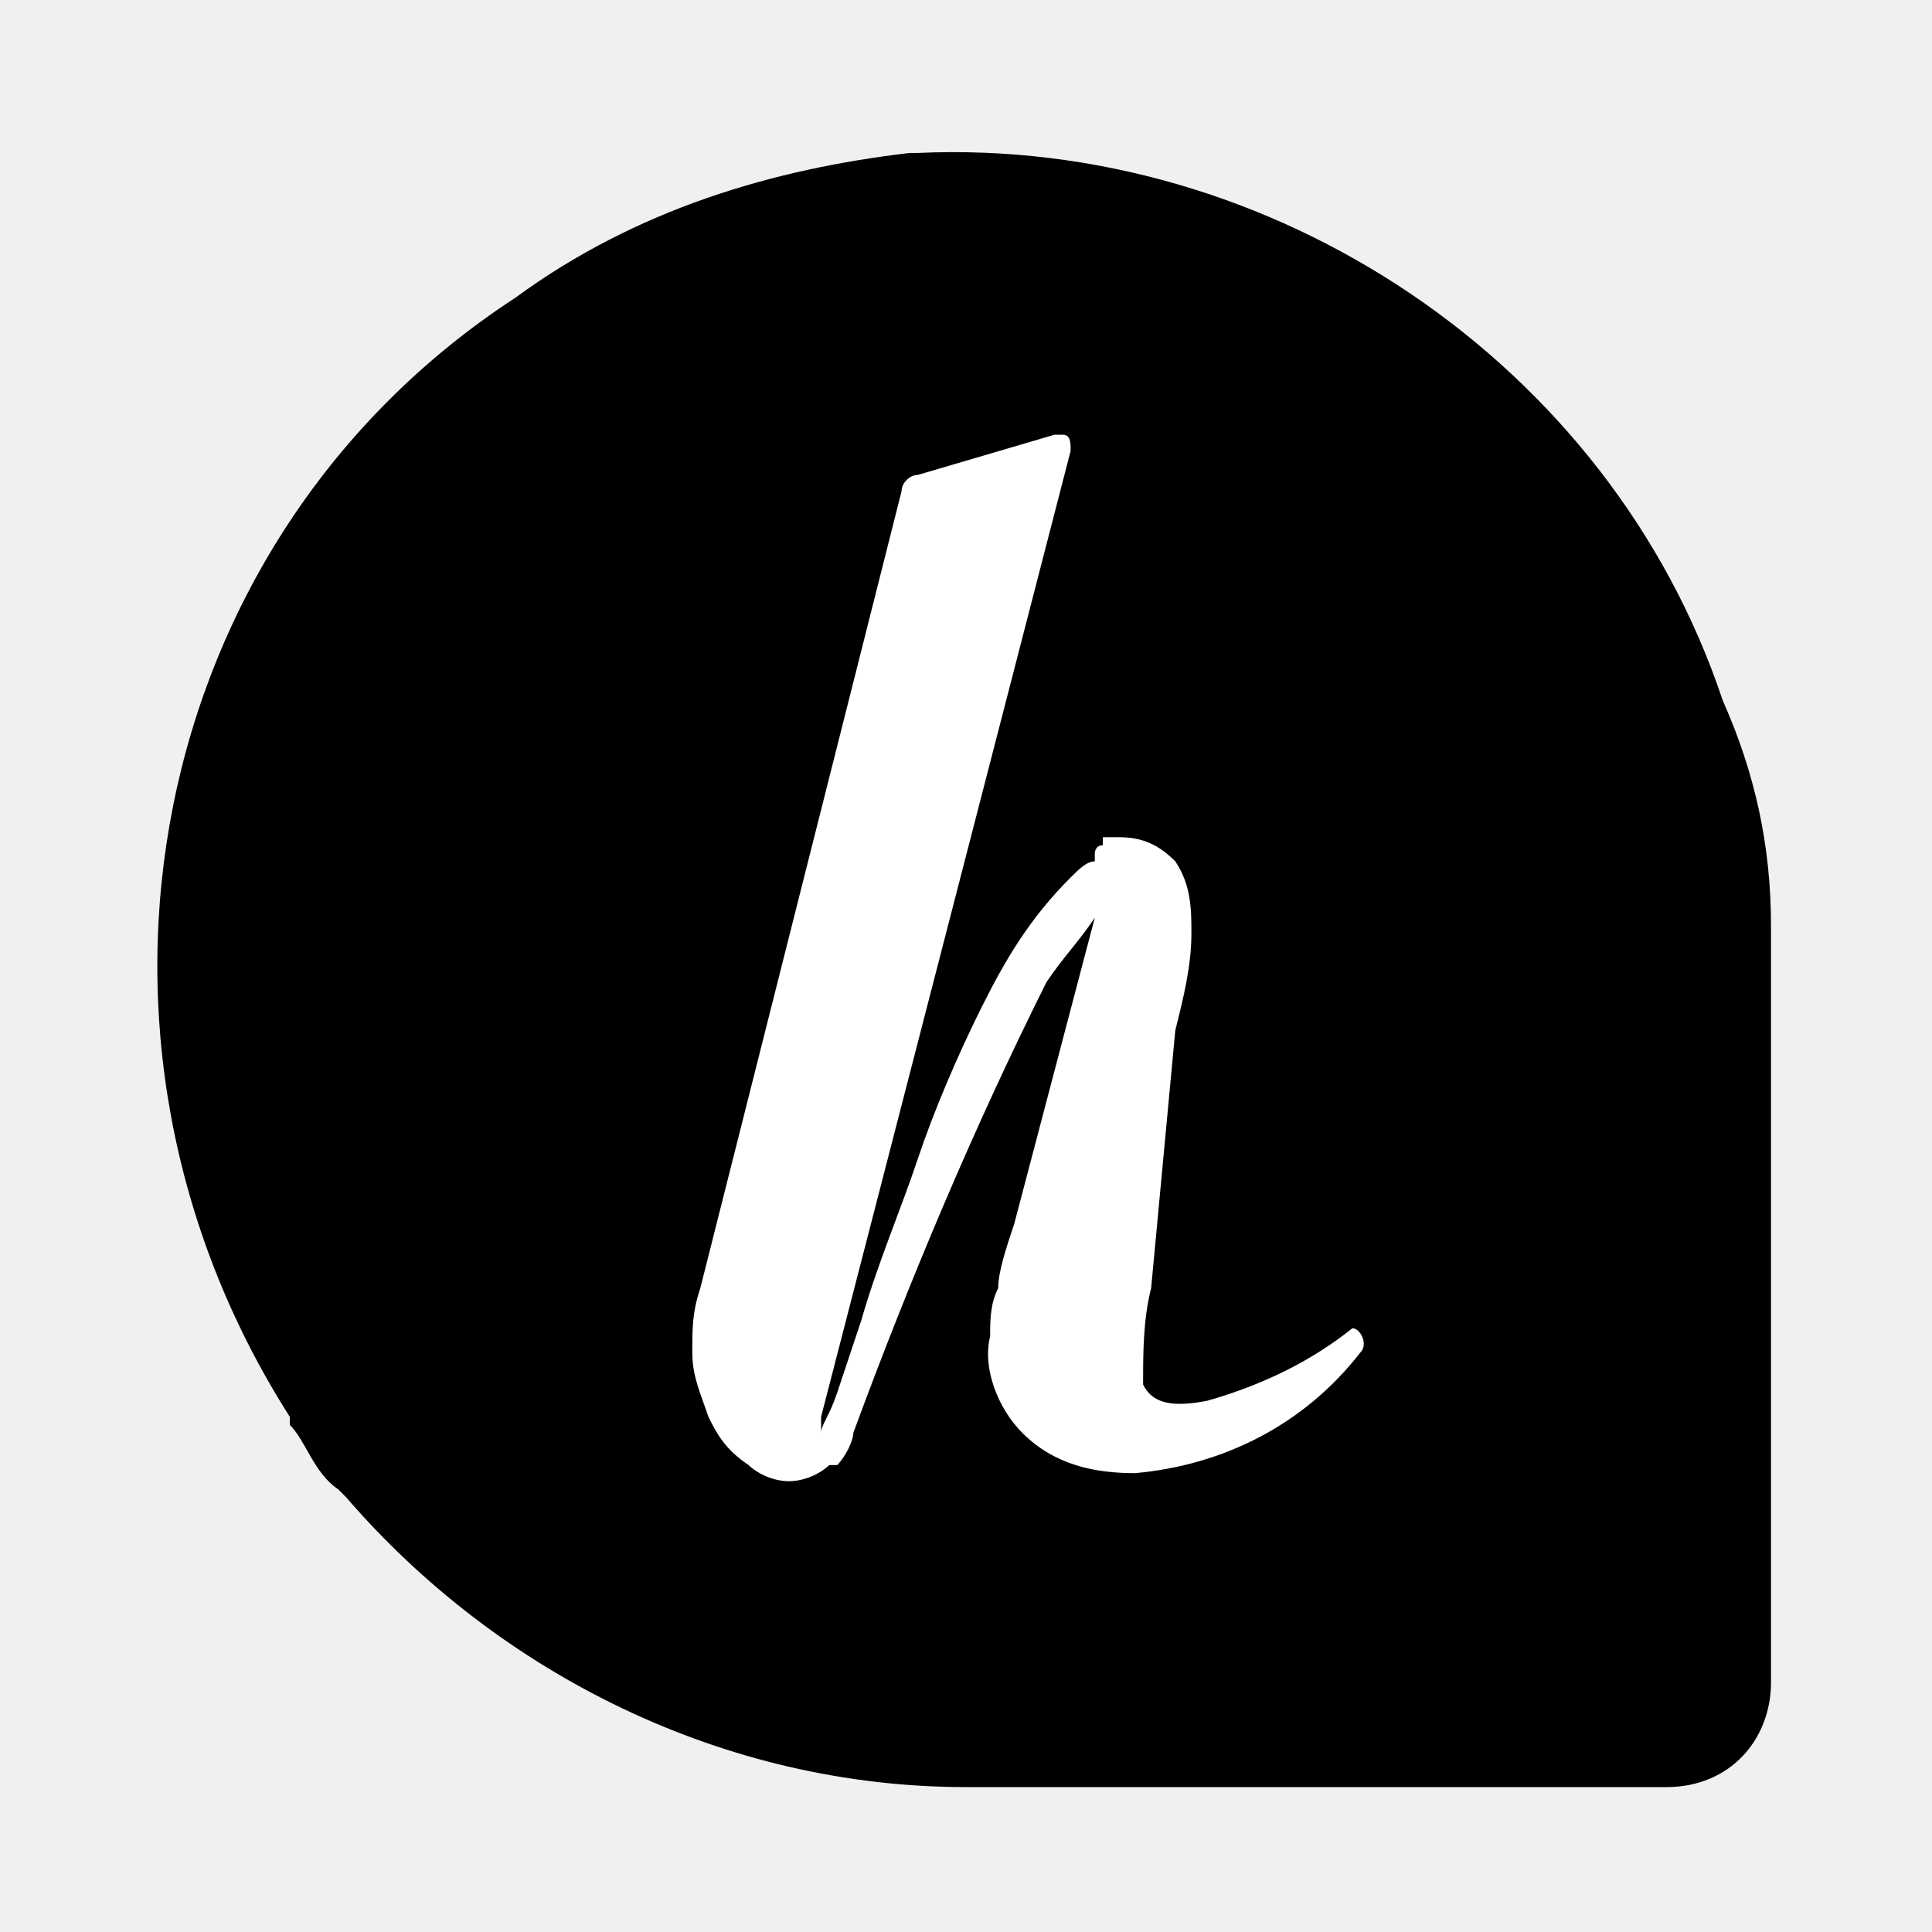
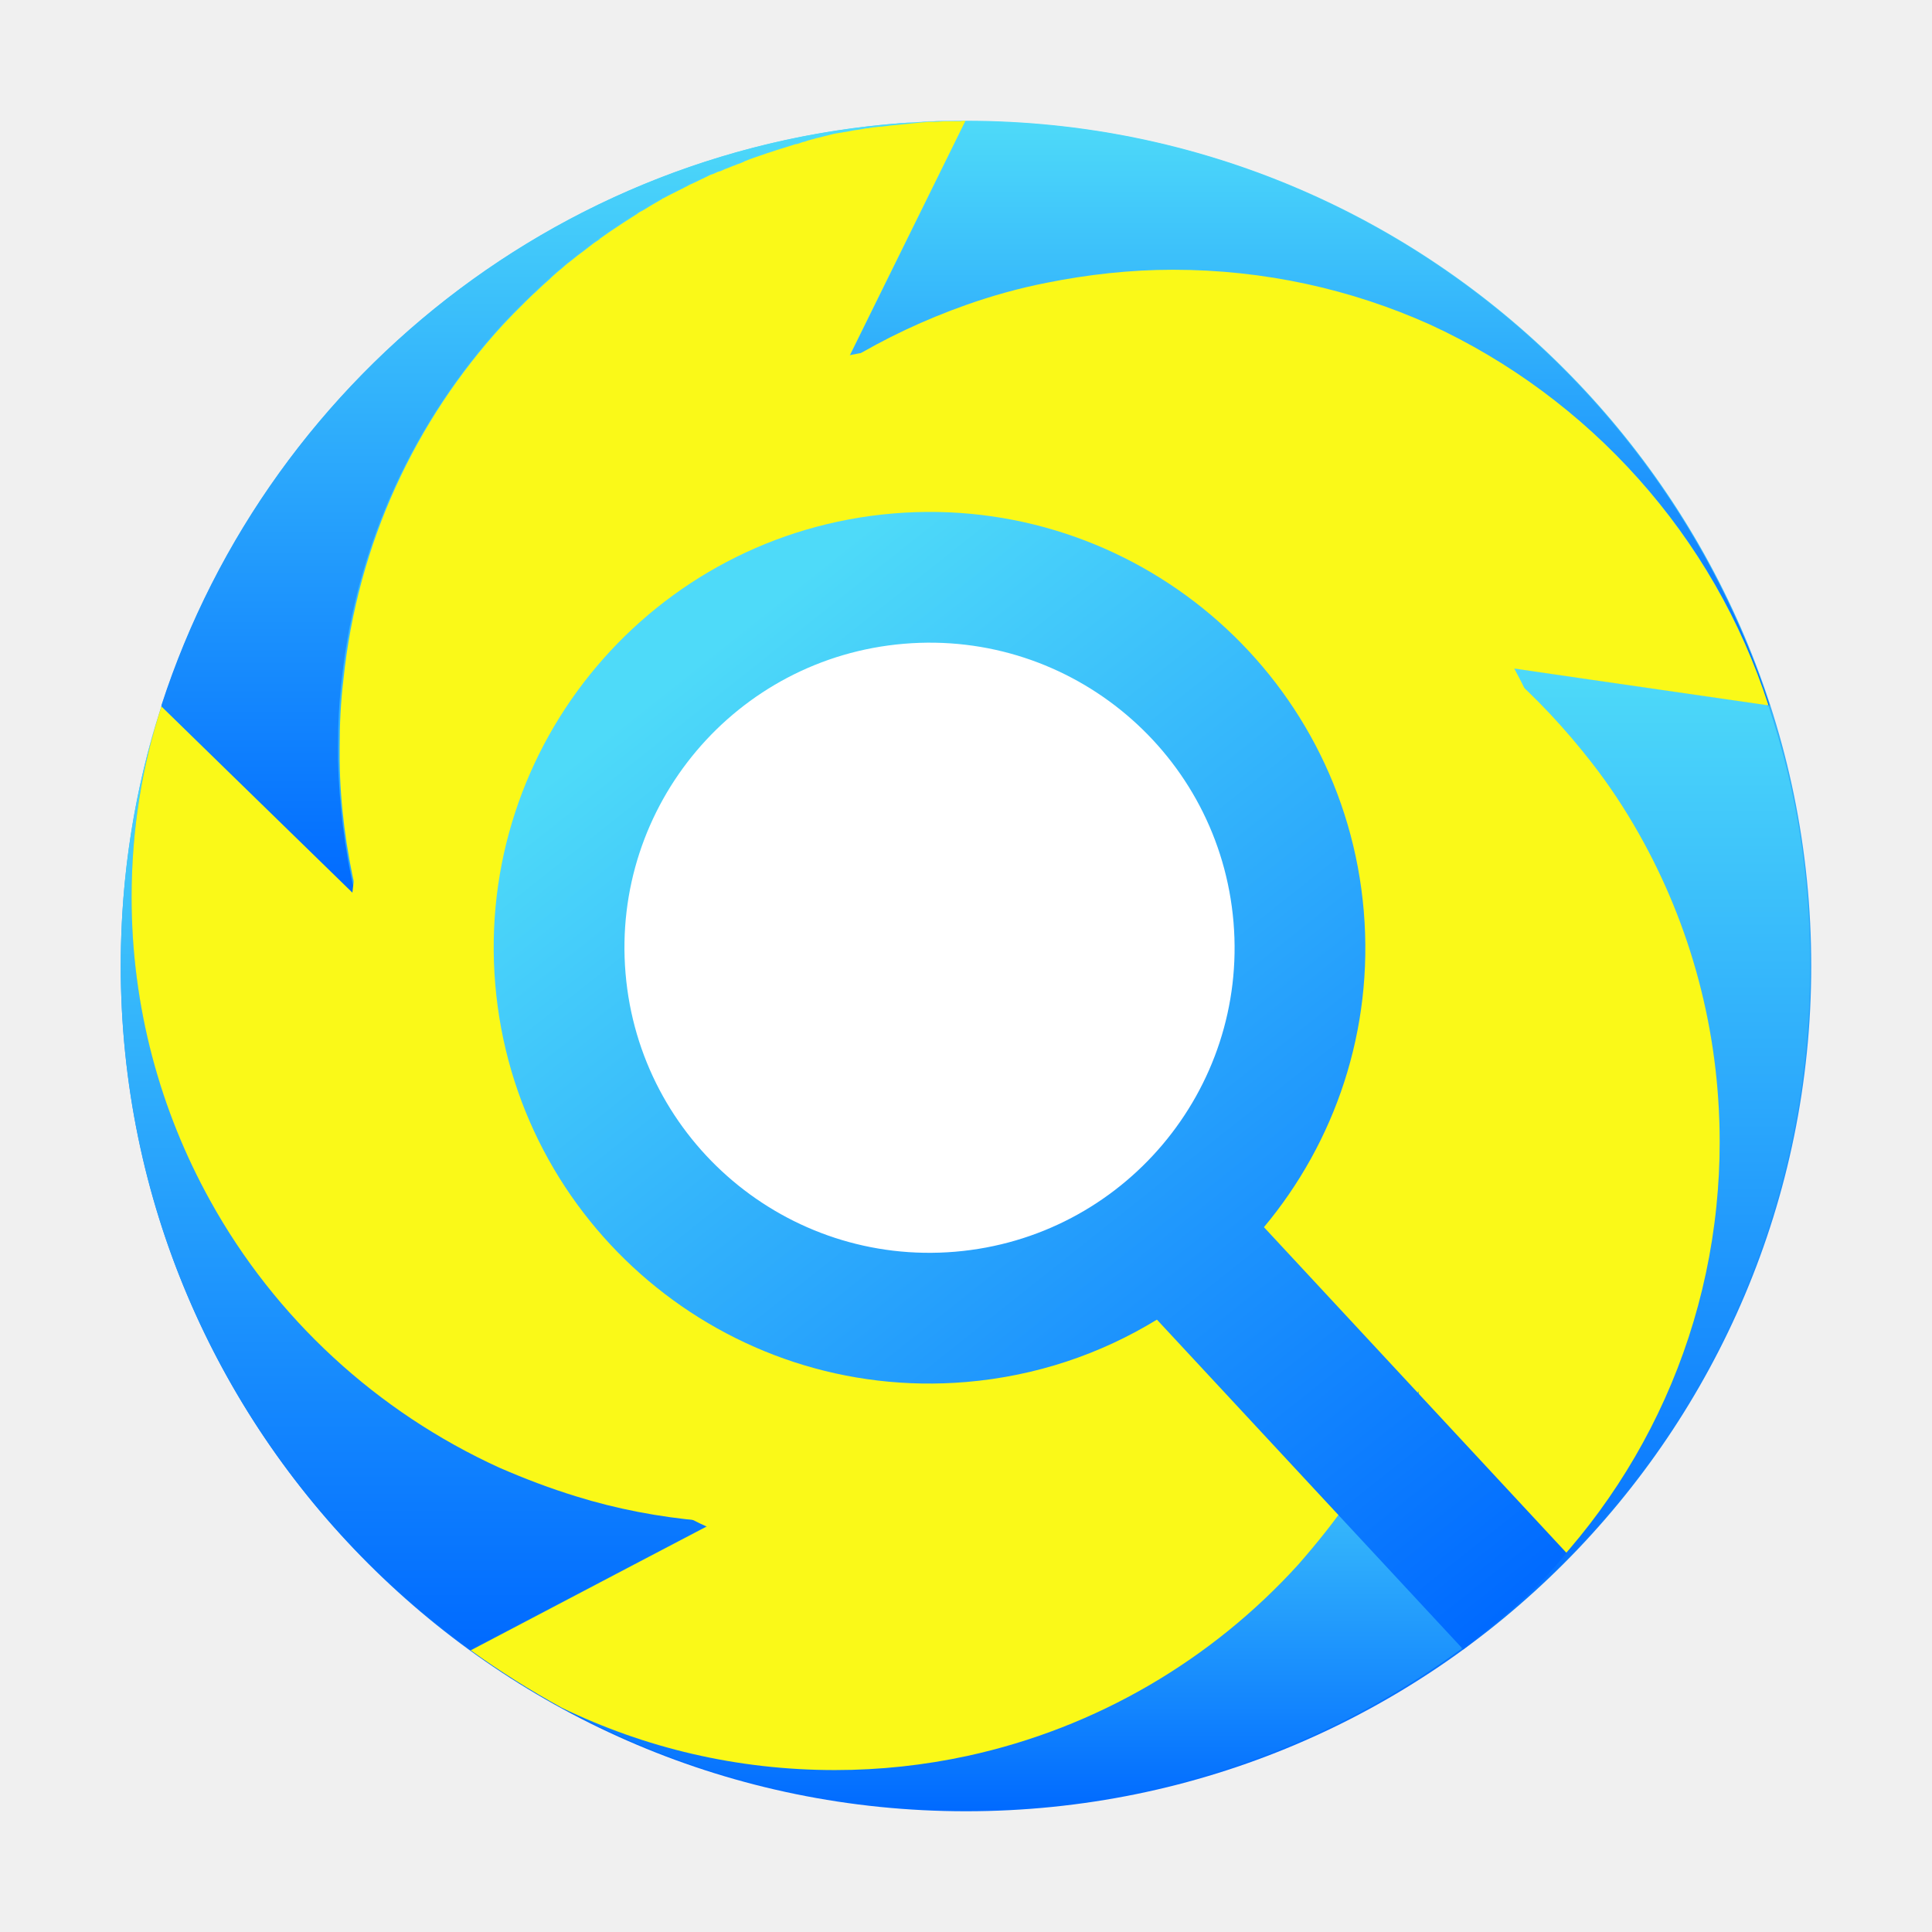
- <svg xmlns="http://www.w3.org/2000/svg" viewBox="0 0 24 24" color="#07aae4" focusable="false" aria-hidden="true">
-   <path d="M22 11.5c0-1-.2-1.9-.6-2.8-1.4-4.2-5.6-7-10-6.8h-.1c-1.7.2-3.4.7-4.9 1.8-4.6 3-5.8 9.2-2.8 13.9v.1c.2.2.3.6.6.8l.1.1c1.9 2.2 4.7 3.6 7.7 3.6h8.7c.8 0 1.3-.6 1.3-1.3v-9.4z" />
-   <path fill="#FFF" d="M16.9 16.8c-.7.9-1.7 1.4-2.8 1.5-.5 0-1-.1-1.4-.5-.3-.3-.5-.8-.4-1.2 0-.2 0-.4.1-.6 0-.2.1-.5.2-.8l1-3.8c-.2.3-.4.5-.6.8-.9 1.8-1.7 3.7-2.4 5.6 0 .1-.1.3-.2.4h-.1c-.1.1-.3.2-.5.2s-.4-.1-.5-.2c-.3-.2-.4-.4-.5-.6-.1-.3-.2-.5-.2-.8s0-.5.1-.8l2.5-9.9c0-.1.1-.2.2-.2l1.7-.5h.1c.1 0 .1.1.1.2l-3.1 12v.2c0-.1.1-.2.2-.5l.3-.9c.2-.7.5-1.4.7-2s.5-1.3.8-1.9c.3-.6.6-1.1 1.1-1.6.1-.1.2-.2.3-.2v-.1s0-.1.1-.1v-.1h.2c.3 0 .5.1.7.3.2.3.2.6.2.9 0 .4-.1.8-.2 1.2l-.3 3.2c-.1.4-.1.8-.1 1.2.1.2.3.3.8.2.7-.2 1.3-.5 1.8-.9.1 0 .2.2.1.3z" />
+ <svg xmlns="http://www.w3.org/2000/svg" width="1024" height="1024" viewBox="0 0 1024 1024" fill="none">
+   <circle cx="512" cy="512" r="448" fill="url(#paint0_linear_661_117)" />
+   <path d="M505.969 64C504.533 64 503.097 64 501.661 64C501.374 64 500.8 64 500.512 64C498.502 64 496.492 64 494.769 64.287C493.907 64.287 493.046 64.287 492.184 64.287C491.036 64.287 489.6 64.287 488.451 64.574C482.707 64.862 476.964 65.436 471.22 66.297C469.784 66.585 468.348 66.585 466.912 66.872C466.625 66.872 466.338 66.872 466.051 66.872C465.189 66.872 464.328 67.159 463.179 67.159C462.318 67.159 461.743 67.446 460.882 67.446C460.307 67.446 460.02 67.733 459.446 67.733C459.159 67.733 459.159 67.733 458.871 67.733C457.148 68.02 455.712 68.308 453.989 68.595H453.702C451.405 68.882 449.394 69.456 447.097 69.744C446.523 69.744 445.948 70.031 445.374 70.031C443.364 70.318 441.641 70.892 439.63 71.18C437.62 71.467 435.61 72.041 433.887 72.615C433.6 72.615 433.025 72.903 432.738 72.903C432.451 72.903 432.164 73.19 431.589 73.19C431.015 73.477 430.153 73.477 429.579 73.764C429.005 74.051 428.43 74.051 427.569 74.338C427.282 74.338 426.995 74.626 426.707 74.626C426.133 74.913 425.271 74.913 424.697 75.2C423.836 75.487 422.974 75.774 422.112 76.061C421.251 76.349 420.677 76.349 419.815 76.636C416.943 77.497 414.359 78.359 411.487 79.221C409.189 80.082 406.892 80.656 404.594 81.518C401.148 82.667 397.702 83.815 394.256 85.251C393.969 85.538 393.394 85.538 393.107 85.826C391.959 86.4 390.523 86.687 389.374 87.261C387.651 87.836 385.928 88.697 384.205 89.272C383.343 89.559 382.482 89.846 381.62 90.421C380.471 90.995 379.323 91.282 377.887 91.856C377.6 91.856 377.312 92.144 377.025 92.144C376.738 92.144 376.451 92.431 376.164 92.431C375.589 92.718 375.015 93.005 374.441 93.292C374.153 93.579 373.579 93.579 373.292 93.867C371.282 94.728 369.271 95.59 367.261 96.739C365.825 97.313 364.677 97.887 363.241 98.749C362.379 99.036 361.805 99.61 360.943 99.897C360.369 100.185 359.795 100.472 359.22 100.759C357.497 101.621 355.774 102.482 354.051 103.344C353.189 103.918 352.328 104.205 351.466 104.779C351.466 104.779 351.466 104.779 351.179 104.779C350.03 105.354 348.594 106.215 347.446 107.077C346.871 107.364 346.01 107.938 345.436 108.226C344.861 108.513 344.574 108.8 344 109.087C343.138 109.662 342.564 109.949 341.702 110.523C341.128 110.81 340.266 111.385 339.692 111.672C339.118 111.959 338.543 112.533 337.682 112.821C337.682 112.821 337.394 112.821 337.394 113.108C335.097 114.544 332.512 115.979 330.215 117.703C328.492 118.851 326.769 120 325.046 121.149C324.184 121.723 323.323 122.297 322.461 122.872C320.738 124.021 319.302 125.169 317.579 126.318C317.292 126.318 317.005 126.605 317.005 126.892C316.718 127.179 316.43 127.179 316.143 127.467C315.569 127.754 314.994 128.328 314.42 128.615C312.697 130.051 310.974 131.2 309.251 132.636C307.241 134.359 304.943 135.795 302.933 137.518C301.497 138.667 299.774 140.103 298.338 141.251C297.189 142.113 296.041 143.262 294.892 144.123C294.03 144.985 292.882 145.846 292.02 146.708C291.733 146.995 291.446 147.282 291.159 147.569C288.861 149.579 286.277 151.877 283.979 154.174C281.969 156.185 279.959 158.195 277.948 159.918C275.938 161.928 273.928 163.938 271.918 165.949C269.907 167.959 268.184 169.969 266.174 171.979C219.938 222.81 188.923 287.713 181.169 359.795C179.733 371.569 179.159 383.631 179.159 395.979C179.159 398.277 179.159 400.287 179.159 402.585C179.733 426.42 182.605 449.682 187.774 472.082C187.774 472.944 187.487 473.518 187.487 474.379L153.312 441.067L85.538 374.441C85.538 374.154 85.538 374.154 85.825 373.867H85.538C143.261 195.815 309.251 66.585 505.969 64Z" fill="url(#paint1_linear_661_117)" />
+   <path d="M937.887 373.867H937.313C908.595 283.98 842.543 210.749 757.251 172.554C715.61 153.888 669.661 143.549 621.128 143.549C598.154 143.549 575.754 145.847 554.215 150.441C539.569 153.313 525.497 157.334 511.425 162.216C489.313 169.97 468.349 180.021 448.82 191.795L469.21 150.441L511.713 64.288C513.723 64.288 515.733 64.288 517.743 64.288C714.174 66.585 880.164 195.816 937.887 373.867Z" fill="url(#paint2_linear_661_117)" />
+   <path d="M376.164 807.795L334.523 829.621L249.231 874.421C248.944 874.133 248.656 873.846 248.082 873.559C230.851 860.923 214.482 847.138 198.974 832.205C115.692 751.22 64 637.497 64 511.713C64 463.754 71.467 417.518 85.538 374.154C75.2 406.031 69.744 439.918 69.744 475.241C69.744 533.538 84.964 588.39 111.385 636.061C145.846 698.092 199.549 748.062 264.738 777.641C277.949 783.672 291.446 788.841 305.518 792.862C326.769 799.467 349.169 803.774 372.144 805.785C373.58 806.646 375.015 807.22 376.164 807.795Z" fill="url(#paint3_linear_661_117)" />
+   <path d="M959.426 511.714C959.426 660.472 886.769 792.575 775.057 873.847C849.149 819.857 899.98 735.714 909.744 639.508C910.893 628.308 911.467 617.108 911.467 605.621C911.467 546.175 895.959 490.175 868.39 441.929C860.923 428.719 852.595 416.083 843.405 404.308C829.621 386.216 813.826 369.56 796.595 354.626C796.308 354.052 796.021 353.765 795.734 353.19L841.108 359.796L936.451 373.58C936.451 373.867 936.739 374.155 936.739 374.442L937.313 374.155C951.959 417.519 959.426 463.755 959.426 511.714Z" fill="url(#paint4_linear_661_117)" />
+   <path d="M773.907 874.421C700.389 927.836 609.641 959.426 511.712 959.426C434.174 959.426 361.23 939.611 297.477 904.862C341.128 926.113 390.236 937.888 442.215 937.888C466.338 937.888 489.887 935.303 512.287 930.421C581.21 915.488 642.092 879.303 687.753 829.047C698.092 817.847 707.282 805.785 715.897 793.149C728.246 775.057 738.871 756.103 747.487 735.713C748.636 734.565 749.784 733.416 750.646 732.267L758.4 777.067L774.769 873.272C774.769 874.134 774.482 874.421 773.907 874.421Z" fill="url(#paint5_linear_661_117)" />
+   <path d="M747.775 736C739.16 756.103 728.534 775.344 716.185 793.436C707.57 806.072 698.093 817.846 688.042 829.333C642.38 879.59 581.498 915.774 512.575 930.708C489.888 935.59 466.626 938.174 442.503 938.174C390.524 938.174 341.703 926.4 297.765 905.149C281.108 895.959 265.026 885.908 249.519 874.708L334.811 829.908L376.452 808.082L379.037 806.646L458.585 765.005C475.529 774.482 493.334 782.523 511.713 789.128C545.888 801.19 582.934 807.795 621.416 807.795C629.17 807.795 637.211 807.508 644.965 806.933L647.549 808.369C648.985 807.795 650.421 807.221 651.57 806.359C687.754 788.841 720.206 765.005 747.775 736Z" fill="#FAF918" />
+   <path d="M372.144 806.072C349.17 804.062 326.77 799.754 305.518 793.149C291.447 788.841 277.949 783.672 264.739 777.929C199.836 748.349 145.847 698.667 111.385 636.349C84.965 588.677 69.744 533.826 69.744 475.529C69.744 440.206 75.201 406.318 85.539 374.441L153.888 441.067L188.062 474.38L189.211 475.529L254.113 538.708C250.38 557.662 248.083 577.19 247.508 597.293C247.508 600.165 247.508 602.749 247.508 605.621C247.508 650.421 256.411 693.498 272.78 732.554V732.841L273.067 733.129C300.924 763.282 334.524 788.267 372.144 806.072Z" fill="#FAF918" />
+   <path d="M511.713 64L469.21 150.154L448.821 191.508C448.246 191.795 447.672 192.082 447.097 192.369C447.385 192.369 447.959 192.082 448.246 192.082L407.179 275.938C386.503 278.236 366.4 282.256 347.159 288C302.646 301.21 262.154 323.61 227.692 352.903C227.405 352.903 227.405 353.19 227.118 353.477H227.405C207.303 389.374 193.805 429.579 188.636 472.369C183.467 449.969 180.308 426.708 180.021 402.872C180.021 400.574 180.021 398.564 180.021 396.267C180.021 383.918 180.595 371.856 182.031 360.082C189.497 288 220.226 222.81 266.462 172.267C268.472 170.256 270.195 168.246 272.205 166.236C274.215 164.226 276.226 162.215 278.236 160.205C280.246 158.195 282.256 156.185 284.267 154.462C286.564 152.164 288.862 150.154 291.446 147.856C291.733 147.569 292.021 147.282 292.308 146.995C293.169 146.133 294.318 145.272 295.179 144.41C296.328 143.549 297.477 142.4 298.626 141.538C300.062 140.103 301.785 138.954 303.221 137.805C305.231 136.082 307.528 134.359 309.538 132.923C311.262 131.487 312.985 130.338 314.708 128.903C315.282 128.615 315.856 128.041 316.431 127.754C316.718 127.467 317.005 127.467 317.292 127.179C317.579 127.179 317.579 126.892 317.867 126.605C319.59 125.456 321.026 124.308 322.749 123.159C323.61 122.585 324.472 122.01 325.333 121.436C327.056 120.287 328.779 119.138 330.503 117.99C332.8 116.554 335.385 114.831 337.682 113.395C337.682 113.395 337.969 113.395 337.969 113.108C338.544 112.821 339.118 112.246 339.979 111.959C340.554 111.672 341.415 111.097 341.99 110.81C342.851 110.236 343.426 109.949 344.287 109.374C344.862 109.087 345.149 108.8 345.723 108.513C346.297 108.226 347.159 107.651 347.733 107.364C349.169 106.503 350.318 105.928 351.467 105.067C351.467 105.067 351.467 105.067 351.754 105.067C352.615 104.492 353.477 104.205 354.338 103.631C356.062 102.769 357.785 101.908 359.508 101.046C360.082 100.759 360.656 100.472 361.231 100.185C362.092 99.897 362.667 99.323 363.528 99.036C364.964 98.174 366.113 97.6 367.549 97.026C369.559 96.164 371.569 95.015 373.579 94.154C373.867 93.867 374.441 93.867 374.728 93.579C375.303 93.292 375.877 93.005 376.451 92.718C376.738 92.718 377.026 92.431 377.313 92.431C377.6 92.431 377.887 92.144 378.174 92.144C379.323 91.569 380.472 90.995 381.908 90.708C382.769 90.421 383.631 89.846 384.492 89.559C386.215 88.985 387.938 88.123 389.662 87.549C390.81 86.974 392.246 86.687 393.395 86.113C393.969 85.826 394.256 85.826 394.544 85.538C397.99 84.103 401.436 82.954 404.882 81.805C407.179 80.944 409.477 80.369 411.774 79.508C414.646 78.646 417.231 77.785 420.103 76.923C420.964 76.636 421.538 76.349 422.4 76.349C423.262 76.061 424.123 75.774 424.985 75.487C425.559 75.2 426.421 75.2 426.995 74.913C427.282 74.913 427.569 74.626 427.856 74.626C428.431 74.338 429.005 74.338 429.867 74.051C430.441 73.764 431.303 73.764 431.877 73.477C432.164 73.477 432.451 73.19 433.026 73.19C433.313 73.19 433.887 72.903 434.174 72.903C436.185 72.328 437.908 72.041 439.918 71.467C441.928 70.892 443.651 70.605 445.662 70.318C446.236 70.318 446.81 70.031 447.385 70.031C449.682 69.744 451.692 69.169 453.99 68.882H454.277C455.713 68.595 457.436 68.308 459.159 68.02C459.159 68.02 459.446 68.02 459.733 68.02C460.308 68.02 460.595 68.02 461.169 67.733C462.031 67.733 462.605 67.446 463.467 67.446C464.328 67.446 465.19 67.159 466.338 67.159C466.626 67.159 466.913 67.159 467.2 67.159C468.636 66.872 470.072 66.872 471.508 66.585C477.251 66.01 482.995 65.436 488.738 64.862C489.887 64.862 491.036 64.574 492.472 64.574C493.333 64.574 494.195 64.574 495.056 64.574C497.067 64.574 499.077 64.287 500.8 64.287C501.087 64.287 501.662 64.287 501.949 64.287C503.385 64.287 504.821 64.287 506.256 64.287C507.118 64.287 508.267 64.287 509.128 64.287C509.703 64 510.851 64 511.713 64Z" fill="#FAF918" />
+   <path d="M937.314 373.867L841.97 360.082L796.596 353.477H795.734L705.847 340.267C697.519 321.887 687.755 304.369 676.555 288C650.134 249.805 616.247 217.067 576.329 192.657C576.042 192.369 575.755 192.369 575.467 192.082L575.755 192.369C555.365 188.349 534.114 186.052 512.575 186.052C491.037 186.052 469.785 188.062 449.108 192.082L449.396 191.221C469.211 179.159 490.175 169.395 512.001 161.641C525.785 156.759 540.144 152.739 554.79 149.867C576.329 145.559 598.729 142.975 621.703 142.975C670.237 142.975 716.185 153.313 757.826 171.98C842.257 210.749 908.308 283.98 937.314 373.867Z" fill="#FAF918" />
+   <path d="M911.468 605.334C911.468 616.821 910.894 628.021 909.745 639.221C899.981 735.426 849.15 819.57 775.058 873.559L758.688 777.354L750.935 732.554L750.36 729.682L735.14 641.518C749.211 628.595 762.135 614.523 773.909 599.59C802.052 563.405 822.729 521.19 833.929 475.529L835.078 474.38C835.078 473.518 834.791 472.944 834.791 472.082C829.622 429.867 816.411 390.236 796.883 354.626C814.114 369.559 829.622 386.216 843.694 404.308C852.883 416.082 861.212 428.718 868.678 441.929C895.96 490.175 911.468 545.888 911.468 605.334Z" fill="#FAF918" />
+   <circle cx="513.421" cy="511.003" r="328.821" fill="#FAF918" />
+   <circle cx="499.077" cy="510.564" r="202.462" fill="white" />
+   <path fill-rule="evenodd" clip-rule="evenodd" d="M613.188 699.431C583.456 717.643 549.134 729.375 512.022 732.496C384.903 743.187 273.185 648.804 262.494 521.684C251.802 394.565 346.186 282.848 473.305 272.156C600.425 261.465 712.142 355.849 722.834 482.968C728.141 546.077 707.552 605.389 669.916 650.429L830.353 823.141C815.17 841.283 802.846 852.56 775.581 874.249L613.188 699.431ZM653.786 488.774C661.27 577.758 595.201 655.96 506.217 663.444C417.234 670.928 339.032 604.86 331.548 515.876C324.064 426.893 390.132 348.69 479.116 341.206C568.099 333.722 646.302 399.791 653.786 488.774Z" fill="url(#paint6_linear_661_117)" />
+   <defs>
+     <linearGradient id="paint0_linear_661_117" x1="512" y1="64" x2="512" y2="960" gradientUnits="userSpaceOnUse">
+       <stop stop-color="#4EDAF9" />
+       <stop offset="1" stop-color="#006AFF" />
+     </linearGradient>
+     <linearGradient id="paint1_linear_661_117" x1="295.753" y1="64" x2="295.753" y2="474.379" gradientUnits="userSpaceOnUse">
+       <stop stop-color="#4EDAF9" />
+       <stop offset="1" stop-color="#006AFF" />
+     </linearGradient>
+     <linearGradient id="paint2_linear_661_117" x1="693.354" y1="64.288" x2="693.354" y2="373.867" gradientUnits="userSpaceOnUse">
+       <stop stop-color="#4EDAF9" />
+       <stop offset="1" stop-color="#006AFF" />
+     </linearGradient>
+     <linearGradient id="paint3_linear_661_117" x1="220.082" y1="374.154" x2="220.082" y2="874.421" gradientUnits="userSpaceOnUse">
+       <stop stop-color="#4EDAF9" />
+       <stop offset="1" stop-color="#006AFF" />
+     </linearGradient>
+     <linearGradient id="paint4_linear_661_117" x1="867.241" y1="353.19" x2="867.241" y2="873.847" gradientUnits="userSpaceOnUse">
+       <stop stop-color="#4EDAF9" />
+       <stop offset="1" stop-color="#006AFF" />
+     </linearGradient>
+     <linearGradient id="paint5_linear_661_117" x1="536.123" y1="732.267" x2="536.123" y2="959.426" gradientUnits="userSpaceOnUse">
+       <stop stop-color="#4EDAF9" />
+       <stop offset="1" stop-color="#006AFF" />
+     </linearGradient>
+     <linearGradient id="paint6_linear_661_117" x1="393" y1="332" x2="804.621" y2="850.049" gradientUnits="userSpaceOnUse">
+       <stop stop-color="#4EDAF9" />
+       <stop offset="1" stop-color="#006AFF" />
+     </linearGradient>
+   </defs>
</svg>
